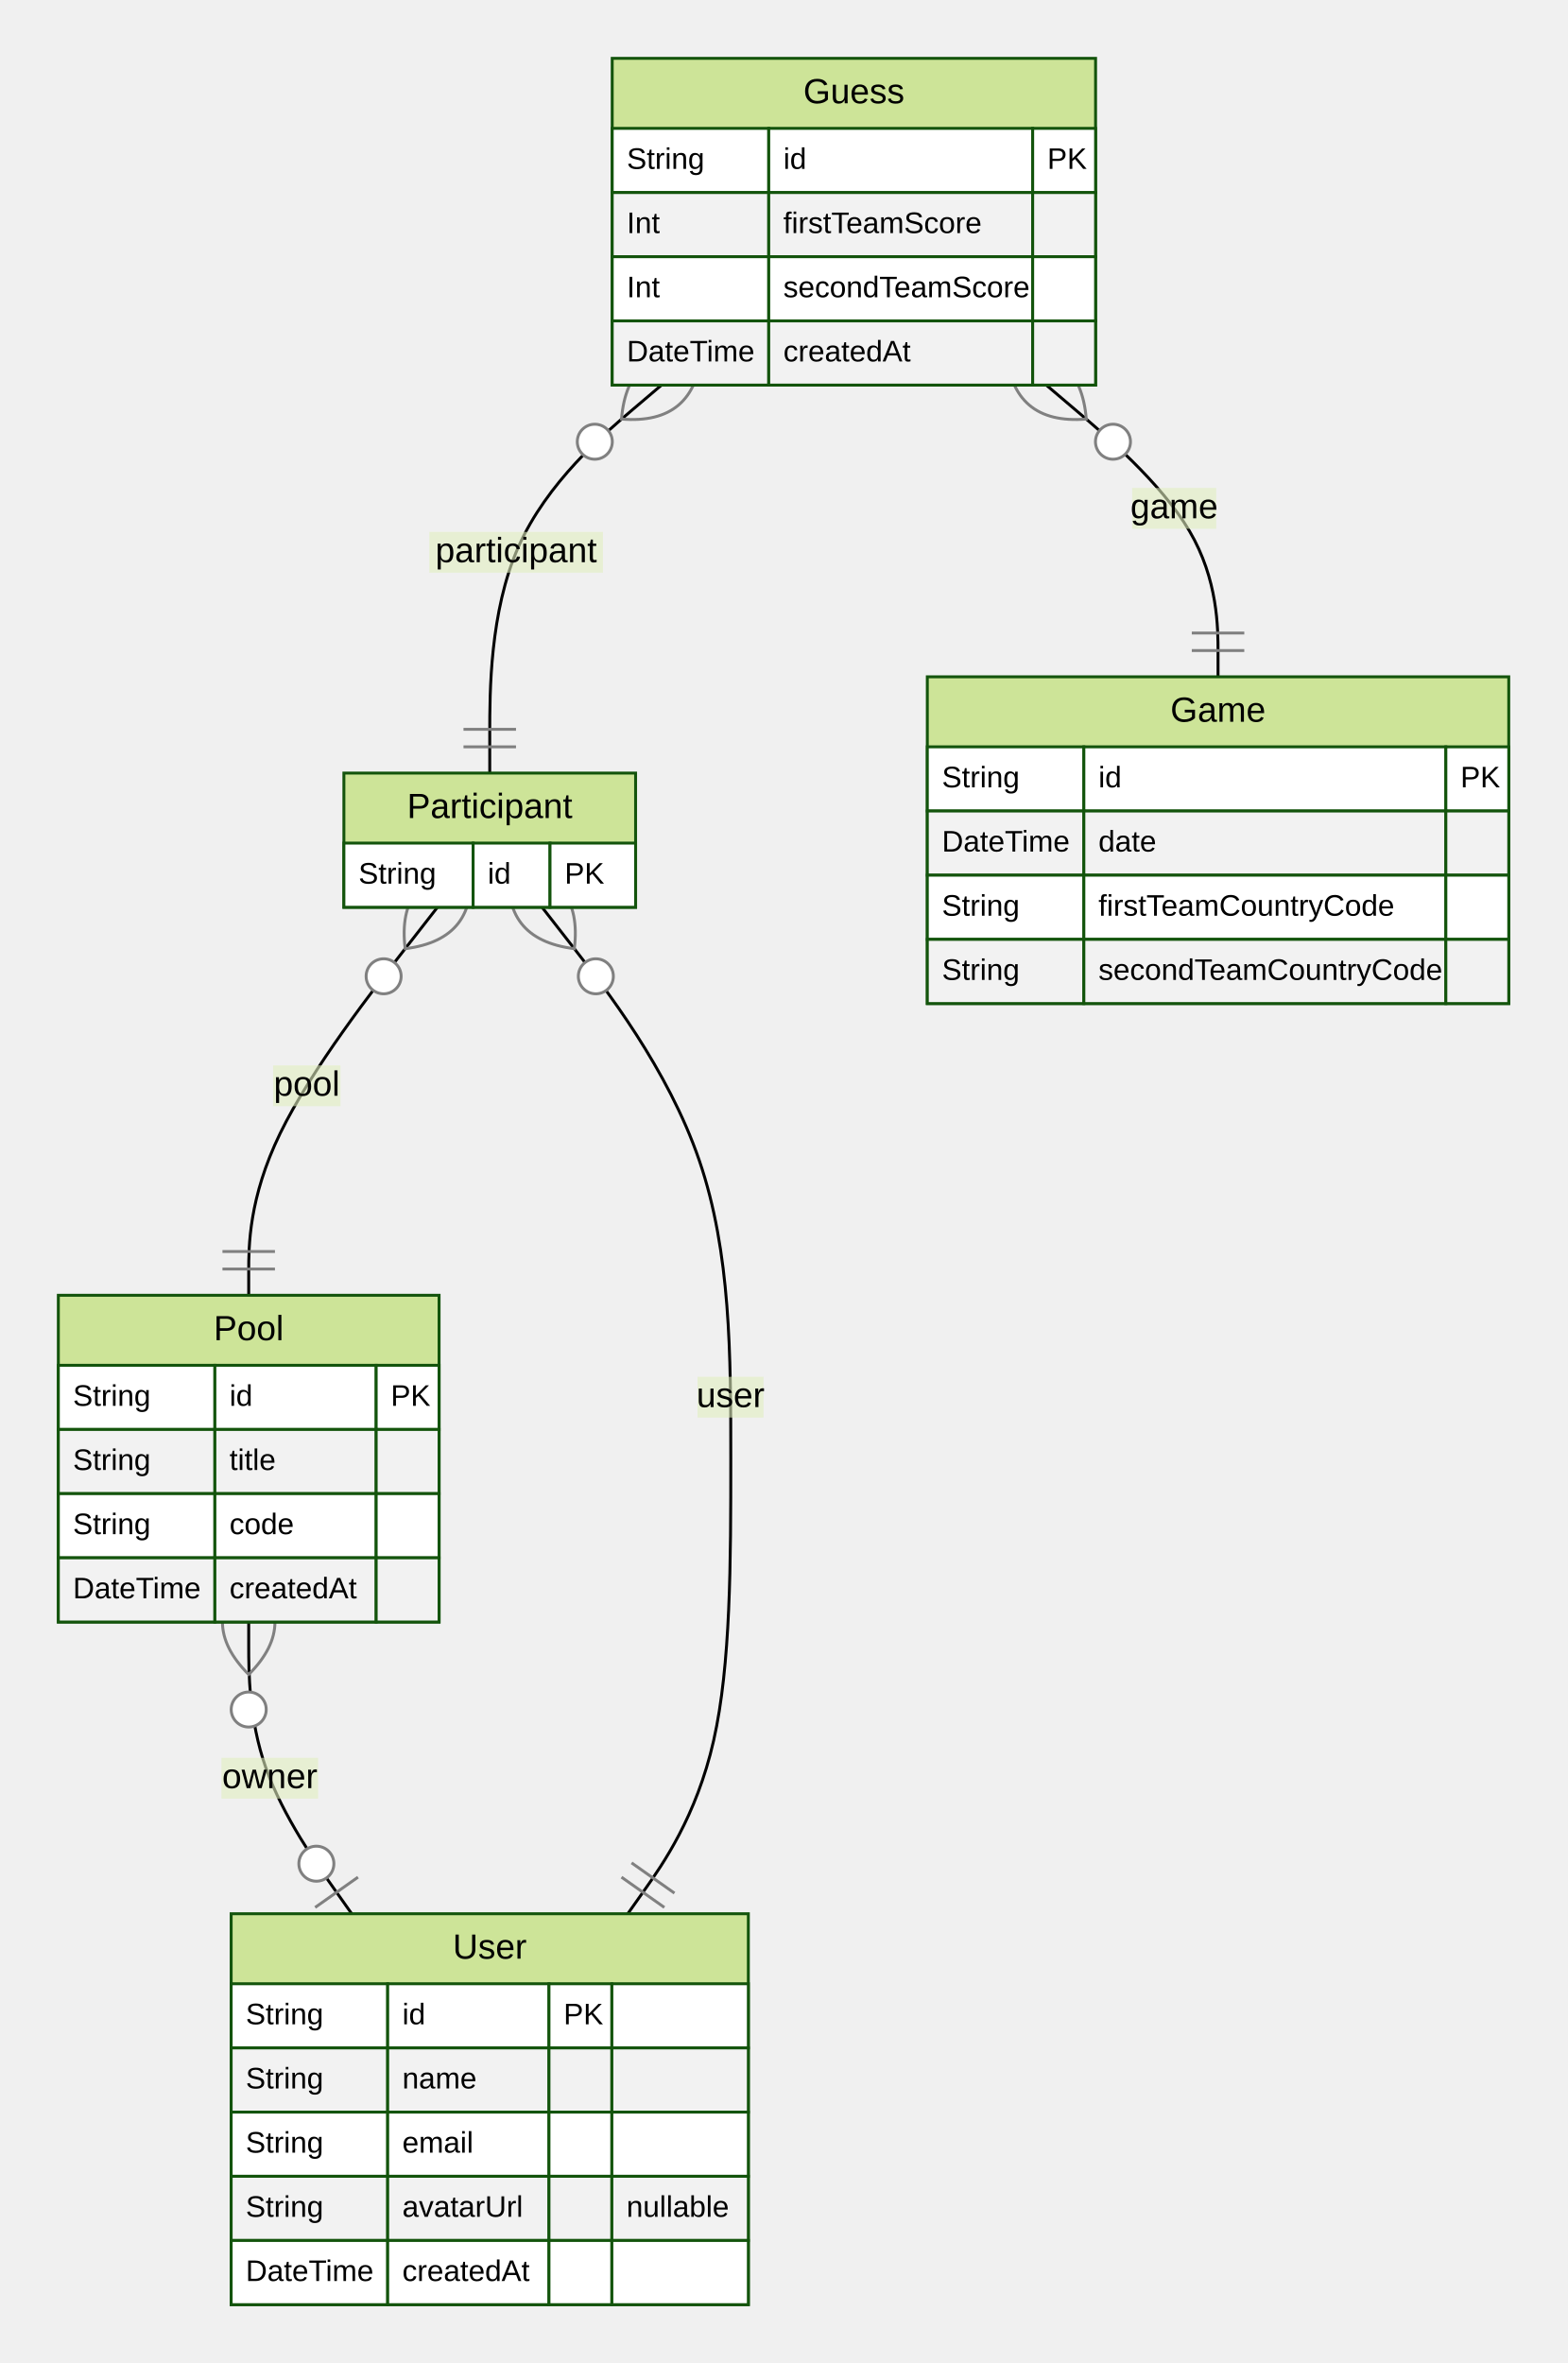
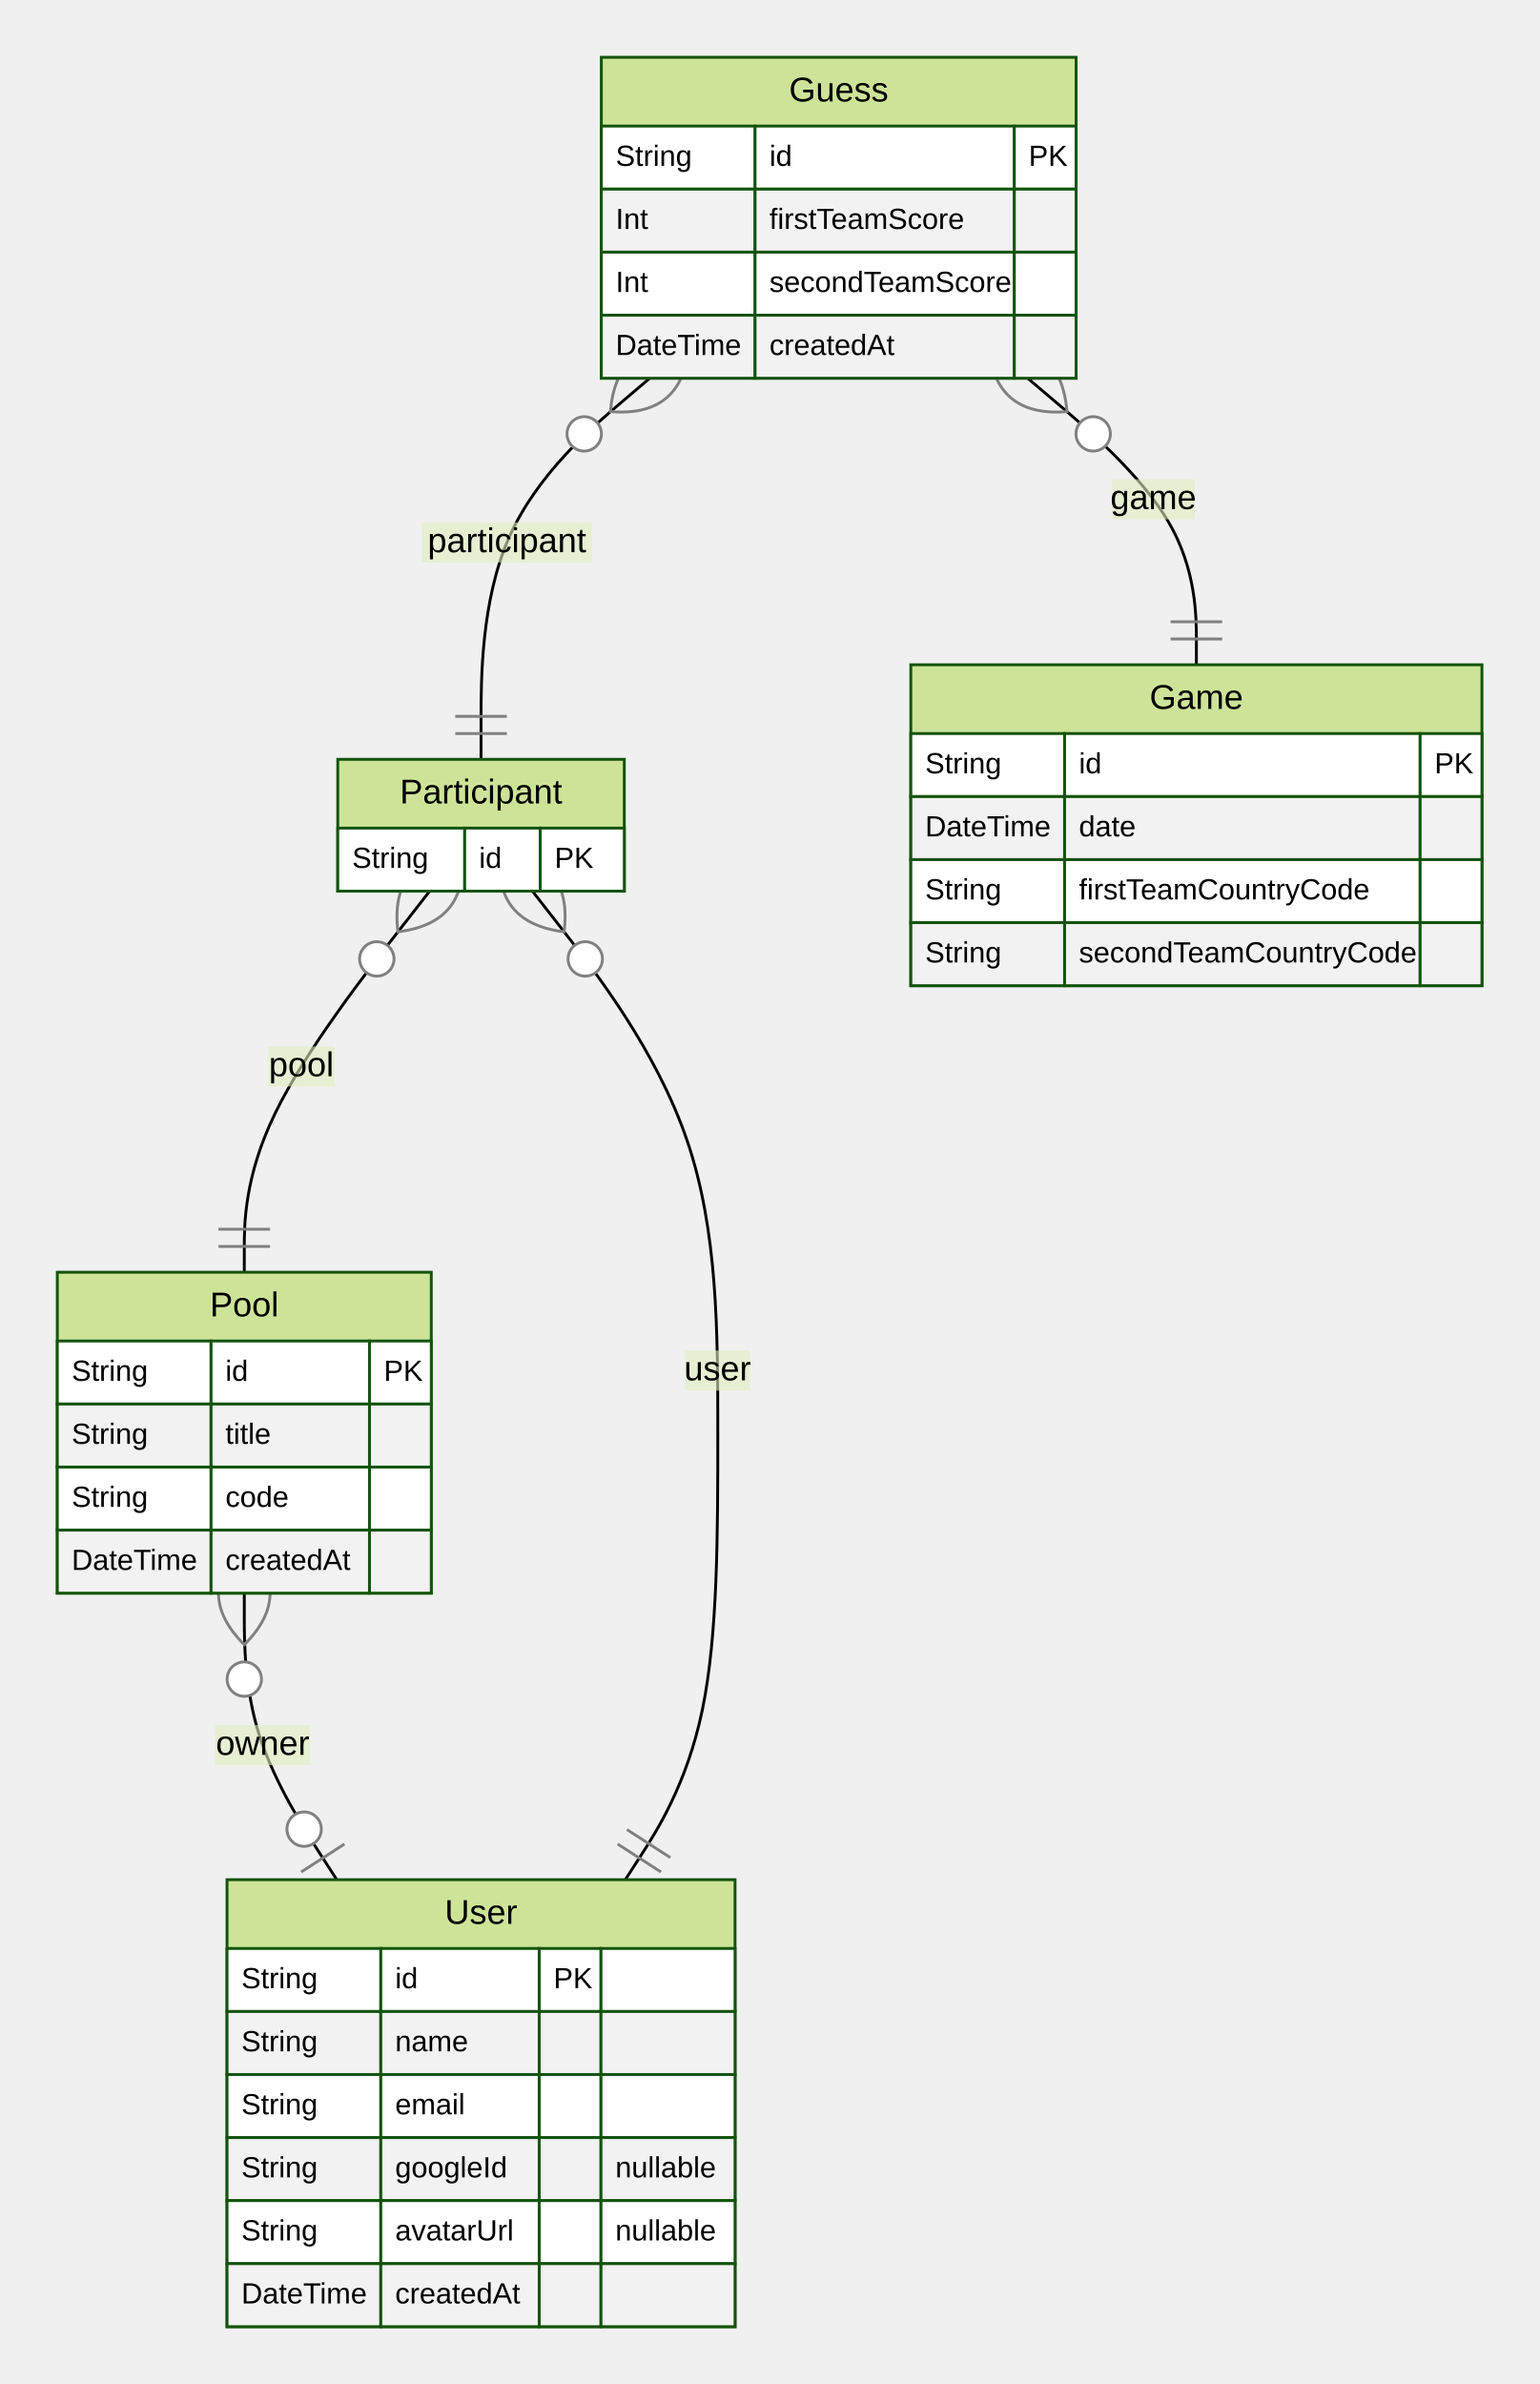
- <svg xmlns="http://www.w3.org/2000/svg" aria-labelledby="chart-title-mermaid-0 chart-desc-mermaid-0" role="img" viewBox="0 0 537.207 810" style="max-width: 537.207px; background-color: white;" width="100%" id="mermaid-0">
+ <svg xmlns="http://www.w3.org/2000/svg" aria-labelledby="chart-title-mermaid-0 chart-desc-mermaid-0" role="img" viewBox="0 0 537.207 832" style="max-width: 537.207px; background-color: white;" width="100%" id="mermaid-0">
  <style>#mermaid-0 {font-family:"trebuchet ms",verdana,arial,sans-serif;font-size:16px;fill:#000000;}#mermaid-0 .error-icon{fill:#552222;}#mermaid-0 .error-text{fill:#552222;stroke:#552222;}#mermaid-0 .edge-thickness-normal{stroke-width:2px;}#mermaid-0 .edge-thickness-thick{stroke-width:3.5px;}#mermaid-0 .edge-pattern-solid{stroke-dasharray:0;}#mermaid-0 .edge-pattern-dashed{stroke-dasharray:3;}#mermaid-0 .edge-pattern-dotted{stroke-dasharray:2;}#mermaid-0 .marker{fill:#000000;stroke:#000000;}#mermaid-0 .marker.cross{stroke:#000000;}#mermaid-0 svg{font-family:"trebuchet ms",verdana,arial,sans-serif;font-size:16px;}#mermaid-0 .entityBox{fill:#cde498;stroke:#13540c;}#mermaid-0 .attributeBoxOdd{fill:#ffffff;stroke:#13540c;}#mermaid-0 .attributeBoxEven{fill:#f2f2f2;stroke:#13540c;}#mermaid-0 .relationshipLabelBox{fill:hsl(78.158, 58.462%, 84.51%);opacity:0.7;background-color:hsl(78.158, 58.462%, 84.51%);}#mermaid-0 .relationshipLabelBox rect{opacity:0.5;}#mermaid-0 .relationshipLine{stroke:#000000;}#mermaid-0 :root{--mermaid-font-family:"trebuchet ms",verdana,arial,sans-serif;}</style>
  <g />
  <defs>
    <marker orient="auto" markerHeight="18" markerWidth="18" refY="9" refX="0" id="ONLY_ONE_START">
      <path d="M9,0 L9,18 M15,0 L15,18" fill="none" stroke="gray" />
    </marker>
  </defs>
  <defs>
    <marker orient="auto" markerHeight="18" markerWidth="18" refY="9" refX="18" id="ONLY_ONE_END">
      <path d="M3,0 L3,18 M9,0 L9,18" fill="none" stroke="gray" />
    </marker>
  </defs>
  <defs>
    <marker orient="auto" markerHeight="18" markerWidth="30" refY="9" refX="0" id="ZERO_OR_ONE_START">
      <circle r="6" cy="9" cx="21" fill="white" stroke="gray" />
      <path d="M9,0 L9,18" fill="none" stroke="gray" />
    </marker>
  </defs>
  <defs>
    <marker orient="auto" markerHeight="18" markerWidth="30" refY="9" refX="30" id="ZERO_OR_ONE_END">
      <circle r="6" cy="9" cx="9" fill="white" stroke="gray" />
      <path d="M21,0 L21,18" fill="none" stroke="gray" />
    </marker>
  </defs>
  <defs>
    <marker orient="auto" markerHeight="36" markerWidth="45" refY="18" refX="18" id="ONE_OR_MORE_START">
      <path d="M0,18 Q 18,0 36,18 Q 18,36 0,18 M42,9 L42,27" fill="none" stroke="gray" />
    </marker>
  </defs>
  <defs>
    <marker orient="auto" markerHeight="36" markerWidth="45" refY="18" refX="27" id="ONE_OR_MORE_END">
      <path d="M3,9 L3,27 M9,18 Q27,0 45,18 Q27,36 9,18" fill="none" stroke="gray" />
    </marker>
  </defs>
  <defs>
    <marker orient="auto" markerHeight="36" markerWidth="57" refY="18" refX="18" id="ZERO_OR_MORE_START">
      <circle r="6" cy="18" cx="48" fill="white" stroke="gray" />
      <path d="M0,18 Q18,0 36,18 Q18,36 0,18" fill="none" stroke="gray" />
    </marker>
  </defs>
  <defs>
    <marker orient="auto" markerHeight="36" markerWidth="57" refY="18" refX="39" id="ZERO_OR_MORE_END">
      <circle r="6" cy="18" cx="9" fill="white" stroke="gray" />
      <path d="M21,18 Q39,0 57,18 Q39,36 21,18" fill="none" stroke="gray" />
    </marker>
  </defs>
-   <path marker-start="url(#ZERO_OR_MORE_START)" marker-end="url(#ZERO_OR_ONE_END)" fill="none" stroke="gray" d="M85.258,556L85.258,564.333C85.258,572.667,85.258,589.333,91.143,606C97.028,622.667,108.799,639.333,114.684,647.667L120.569,656" class="er relationshipLine" />
-   <path marker-start="url(#ZERO_OR_MORE_START)" marker-end="url(#ONLY_ONE_END)" fill="none" stroke="gray" d="M185.816,311L196.599,324.833C207.382,338.667,228.949,366.333,239.732,397.833C250.516,429.333,250.516,464.667,250.516,500C250.516,535.333,250.516,570.667,244.63,596.667C238.745,622.667,226.975,639.333,221.089,647.667L215.204,656" class="er relationshipLine" />
+   <path marker-start="url(#ZERO_OR_MORE_START)" marker-end="url(#ZERO_OR_ONE_END)" fill="none" stroke="gray" d="M85.258,556L85.258,564.333C85.258,572.667,85.258,589.333,90.637,606C96.017,622.667,106.776,639.333,112.155,647.667L117.535,656" class="er relationshipLine" />
+   <path marker-start="url(#ZERO_OR_MORE_START)" marker-end="url(#ONLY_ONE_END)" fill="none" stroke="gray" d="M185.816,311L196.599,324.833C207.382,338.667,228.949,366.333,239.732,397.833C250.516,429.333,250.516,464.667,250.516,500C250.516,535.333,250.516,570.667,245.136,596.667C239.757,622.667,228.998,639.333,223.618,647.667L218.239,656" class="er relationshipLine" />
  <path marker-start="url(#ZERO_OR_MORE_START)" marker-end="url(#ONLY_ONE_END)" fill="none" stroke="gray" d="M149.958,311L139.174,324.833C128.391,338.667,106.824,366.333,96.041,388.5C85.258,410.667,85.258,427.333,85.258,435.667L85.258,444" class="er relationshipLine" />
  <path marker-start="url(#ZERO_OR_MORE_START)" marker-end="url(#ONLY_ONE_END)" fill="none" stroke="gray" d="M226.769,132L216.955,140.333C207.141,148.667,187.514,165.333,177.7,187.5C167.887,209.667,167.887,237.333,167.887,251.167L167.887,265" class="er relationshipLine" />
  <path marker-start="url(#ZERO_OR_MORE_START)" marker-end="url(#ONLY_ONE_END)" fill="none" stroke="gray" d="M358.665,132L368.478,140.333C378.292,148.667,397.92,165.333,407.733,182C417.547,198.667,417.547,215.333,417.547,223.667L417.547,232" class="er relationshipLine" />
  <g transform="translate(20,444 )" id="Pool">
    <rect height="112" width="130.516" y="0" x="0" stroke="gray" fill-opacity="100%" fill="honeydew" class="er entityBox" />
    <text transform="translate(65.25781,12)" style="font-family: &quot;trebuchet ms&quot;, verdana, arial, sans-serif;; font-size: 12px" text-anchor="middle" dominant-baseline="middle" y="0" x="0" id="entity-Pool" class="er entityLabel">Pool</text>
    <rect height="22" width="53.664" y="24" x="0" stroke="gray" fill-opacity="100%" fill="honeydew" class="er attributeBoxOdd" />
    <text transform="translate(5,35)" style="font-family: &quot;trebuchet ms&quot;, verdana, arial, sans-serif;; font-size: 10.2px" text-anchor="left" dominant-baseline="middle" y="0" x="0" id="entity-Pool-attr-1-type" class="er entityLabel">String</text>
    <rect height="22" width="55.289" y="24" x="53.664" stroke="gray" fill-opacity="100%" fill="honeydew" class="er attributeBoxOdd" />
    <text transform="translate(58.66406,35)" style="font-family: &quot;trebuchet ms&quot;, verdana, arial, sans-serif;; font-size: 10.2px" text-anchor="left" dominant-baseline="middle" y="0" x="0" id="entity-Pool-attr-1-name" class="er entityLabel">id</text>
    <rect height="22" width="21.562" y="24" x="108.953" stroke="gray" fill-opacity="100%" fill="honeydew" class="er attributeBoxOdd" />
    <text transform="translate(113.9531,35)" style="font-family: &quot;trebuchet ms&quot;, verdana, arial, sans-serif;; font-size: 10.2px" text-anchor="left" dominant-baseline="middle" y="0" x="0" id="entity-Pool-attr-1-key" class="er entityLabel">PK</text>
    <rect height="22" width="53.664" y="46" x="0" stroke="gray" fill-opacity="100%" fill="honeydew" class="er attributeBoxEven" />
    <text transform="translate(5,57)" style="font-family: &quot;trebuchet ms&quot;, verdana, arial, sans-serif;; font-size: 10.2px" text-anchor="left" dominant-baseline="middle" y="0" x="0" id="entity-Pool-attr-2-type" class="er entityLabel">String</text>
    <rect height="22" width="55.289" y="46" x="53.664" stroke="gray" fill-opacity="100%" fill="honeydew" class="er attributeBoxEven" />
    <text transform="translate(58.66406,57)" style="font-family: &quot;trebuchet ms&quot;, verdana, arial, sans-serif;; font-size: 10.2px" text-anchor="left" dominant-baseline="middle" y="0" x="0" id="entity-Pool-attr-2-name" class="er entityLabel">title</text>
    <rect height="22" width="21.562" y="46" x="108.953" stroke="gray" fill-opacity="100%" fill="honeydew" class="er attributeBoxEven" />
    <text transform="translate(113.9531,57)" style="font-family: &quot;trebuchet ms&quot;, verdana, arial, sans-serif;; font-size: 10.2px" text-anchor="left" dominant-baseline="middle" y="0" x="0" id="entity-Pool-attr-2-key" class="er entityLabel" />
    <rect height="22" width="53.664" y="68" x="0" stroke="gray" fill-opacity="100%" fill="honeydew" class="er attributeBoxOdd" />
    <text transform="translate(5,79)" style="font-family: &quot;trebuchet ms&quot;, verdana, arial, sans-serif;; font-size: 10.2px" text-anchor="left" dominant-baseline="middle" y="0" x="0" id="entity-Pool-attr-3-type" class="er entityLabel">String</text>
    <rect height="22" width="55.289" y="68" x="53.664" stroke="gray" fill-opacity="100%" fill="honeydew" class="er attributeBoxOdd" />
    <text transform="translate(58.66406,79)" style="font-family: &quot;trebuchet ms&quot;, verdana, arial, sans-serif;; font-size: 10.2px" text-anchor="left" dominant-baseline="middle" y="0" x="0" id="entity-Pool-attr-3-name" class="er entityLabel">code</text>
    <rect height="22" width="21.562" y="68" x="108.953" stroke="gray" fill-opacity="100%" fill="honeydew" class="er attributeBoxOdd" />
    <text transform="translate(113.9531,79)" style="font-family: &quot;trebuchet ms&quot;, verdana, arial, sans-serif;; font-size: 10.2px" text-anchor="left" dominant-baseline="middle" y="0" x="0" id="entity-Pool-attr-3-key" class="er entityLabel" />
    <rect height="22" width="53.664" y="90" x="0" stroke="gray" fill-opacity="100%" fill="honeydew" class="er attributeBoxEven" />
    <text transform="translate(5,101)" style="font-family: &quot;trebuchet ms&quot;, verdana, arial, sans-serif;; font-size: 10.2px" text-anchor="left" dominant-baseline="middle" y="0" x="0" id="entity-Pool-attr-4-type" class="er entityLabel">DateTime</text>
    <rect height="22" width="55.289" y="90" x="53.664" stroke="gray" fill-opacity="100%" fill="honeydew" class="er attributeBoxEven" />
    <text transform="translate(58.66406,101)" style="font-family: &quot;trebuchet ms&quot;, verdana, arial, sans-serif;; font-size: 10.2px" text-anchor="left" dominant-baseline="middle" y="0" x="0" id="entity-Pool-attr-4-name" class="er entityLabel">createdAt</text>
    <rect height="22" width="21.562" y="90" x="108.953" stroke="gray" fill-opacity="100%" fill="honeydew" class="er attributeBoxEven" />
    <text transform="translate(113.9531,101)" style="font-family: &quot;trebuchet ms&quot;, verdana, arial, sans-serif;; font-size: 10.2px" text-anchor="left" dominant-baseline="middle" y="0" x="0" id="entity-Pool-attr-4-key" class="er entityLabel" />
  </g>
  <g transform="translate(117.8867,265 )" id="Participant">
    <rect height="46" width="100" y="0" x="0" stroke="gray" fill-opacity="100%" fill="honeydew" class="er entityBox" />
    <text transform="translate(50,12)" style="font-family: &quot;trebuchet ms&quot;, verdana, arial, sans-serif;; font-size: 12px" text-anchor="middle" dominant-baseline="middle" y="0" x="0" id="entity-Participant" class="er entityLabel">Participant</text>
    <rect height="22" width="44.297" y="24" x="0" stroke="gray" fill-opacity="100%" fill="honeydew" class="er attributeBoxOdd" />
    <text transform="translate(5,35)" style="font-family: &quot;trebuchet ms&quot;, verdana, arial, sans-serif;; font-size: 10.2px" text-anchor="left" dominant-baseline="middle" y="0" x="0" id="entity-Participant-attr-1-type" class="er entityLabel">String</text>
    <rect height="22" width="26.367" y="24" x="44.297" stroke="gray" fill-opacity="100%" fill="honeydew" class="er attributeBoxOdd" />
    <text transform="translate(49.29688,35)" style="font-family: &quot;trebuchet ms&quot;, verdana, arial, sans-serif;; font-size: 10.2px" text-anchor="left" dominant-baseline="middle" y="0" x="0" id="entity-Participant-attr-1-name" class="er entityLabel">id</text>
    <rect height="22" width="29.336" y="24" x="70.664" stroke="gray" fill-opacity="100%" fill="honeydew" class="er attributeBoxOdd" />
    <text transform="translate(75.66406,35)" style="font-family: &quot;trebuchet ms&quot;, verdana, arial, sans-serif;; font-size: 10.2px" text-anchor="left" dominant-baseline="middle" y="0" x="0" id="entity-Participant-attr-1-key" class="er entityLabel">PK</text>
  </g>
  <g transform="translate(79.23828,656 )" id="User">
-     <rect height="134" width="177.297" y="0" x="0" stroke="gray" fill-opacity="100%" fill="honeydew" class="er entityBox" />
+     <rect height="156" width="177.297" y="0" x="0" stroke="gray" fill-opacity="100%" fill="honeydew" class="er entityBox" />
    <text transform="translate(88.64844,12)" style="font-family: &quot;trebuchet ms&quot;, verdana, arial, sans-serif;; font-size: 12px" text-anchor="middle" dominant-baseline="middle" y="0" x="0" id="entity-User" class="er entityLabel">User</text>
    <rect height="22" width="53.664" y="24" x="0" stroke="gray" fill-opacity="100%" fill="honeydew" class="er attributeBoxOdd" />
    <text transform="translate(5,35)" style="font-family: &quot;trebuchet ms&quot;, verdana, arial, sans-serif;; font-size: 10.2px" text-anchor="left" dominant-baseline="middle" y="0" x="0" id="entity-User-attr-1-type" class="er entityLabel">String</text>
    <rect height="22" width="55.289" y="24" x="53.664" stroke="gray" fill-opacity="100%" fill="honeydew" class="er attributeBoxOdd" />
    <text transform="translate(58.66406,35)" style="font-family: &quot;trebuchet ms&quot;, verdana, arial, sans-serif;; font-size: 10.2px" text-anchor="left" dominant-baseline="middle" y="0" x="0" id="entity-User-attr-1-name" class="er entityLabel">id</text>
    <rect height="22" width="21.562" y="24" x="108.953" stroke="gray" fill-opacity="100%" fill="honeydew" class="er attributeBoxOdd" />
    <text transform="translate(113.9531,35)" style="font-family: &quot;trebuchet ms&quot;, verdana, arial, sans-serif;; font-size: 10.2px" text-anchor="left" dominant-baseline="middle" y="0" x="0" id="entity-User-attr-1-key" class="er entityLabel">PK</text>
    <rect height="22" width="46.781" y="24" x="130.516" stroke="gray" fill-opacity="100%" fill="honeydew" class="er attributeBoxOdd" />
    <text transform="translate(135.5156,35)" style="font-family: &quot;trebuchet ms&quot;, verdana, arial, sans-serif;; font-size: 10.2px" text-anchor="left" dominant-baseline="middle" y="0" x="0" id="entity-User-attr-1-comment" class="er entityLabel" />
    <rect height="22" width="53.664" y="46" x="0" stroke="gray" fill-opacity="100%" fill="honeydew" class="er attributeBoxEven" />
    <text transform="translate(5,57)" style="font-family: &quot;trebuchet ms&quot;, verdana, arial, sans-serif;; font-size: 10.2px" text-anchor="left" dominant-baseline="middle" y="0" x="0" id="entity-User-attr-2-type" class="er entityLabel">String</text>
    <rect height="22" width="55.289" y="46" x="53.664" stroke="gray" fill-opacity="100%" fill="honeydew" class="er attributeBoxEven" />
    <text transform="translate(58.66406,57)" style="font-family: &quot;trebuchet ms&quot;, verdana, arial, sans-serif;; font-size: 10.2px" text-anchor="left" dominant-baseline="middle" y="0" x="0" id="entity-User-attr-2-name" class="er entityLabel">name</text>
    <rect height="22" width="21.562" y="46" x="108.953" stroke="gray" fill-opacity="100%" fill="honeydew" class="er attributeBoxEven" />
    <text transform="translate(113.9531,57)" style="font-family: &quot;trebuchet ms&quot;, verdana, arial, sans-serif;; font-size: 10.2px" text-anchor="left" dominant-baseline="middle" y="0" x="0" id="entity-User-attr-2-key" class="er entityLabel" />
    <rect height="22" width="46.781" y="46" x="130.516" stroke="gray" fill-opacity="100%" fill="honeydew" class="er attributeBoxEven" />
    <text transform="translate(135.5156,57)" style="font-family: &quot;trebuchet ms&quot;, verdana, arial, sans-serif;; font-size: 10.2px" text-anchor="left" dominant-baseline="middle" y="0" x="0" id="entity-User-attr-2-comment" class="er entityLabel" />
    <rect height="22" width="53.664" y="68" x="0" stroke="gray" fill-opacity="100%" fill="honeydew" class="er attributeBoxOdd" />
    <text transform="translate(5,79)" style="font-family: &quot;trebuchet ms&quot;, verdana, arial, sans-serif;; font-size: 10.2px" text-anchor="left" dominant-baseline="middle" y="0" x="0" id="entity-User-attr-3-type" class="er entityLabel">String</text>
    <rect height="22" width="55.289" y="68" x="53.664" stroke="gray" fill-opacity="100%" fill="honeydew" class="er attributeBoxOdd" />
    <text transform="translate(58.66406,79)" style="font-family: &quot;trebuchet ms&quot;, verdana, arial, sans-serif;; font-size: 10.2px" text-anchor="left" dominant-baseline="middle" y="0" x="0" id="entity-User-attr-3-name" class="er entityLabel">email</text>
    <rect height="22" width="21.562" y="68" x="108.953" stroke="gray" fill-opacity="100%" fill="honeydew" class="er attributeBoxOdd" />
    <text transform="translate(113.9531,79)" style="font-family: &quot;trebuchet ms&quot;, verdana, arial, sans-serif;; font-size: 10.2px" text-anchor="left" dominant-baseline="middle" y="0" x="0" id="entity-User-attr-3-key" class="er entityLabel" />
    <rect height="22" width="46.781" y="68" x="130.516" stroke="gray" fill-opacity="100%" fill="honeydew" class="er attributeBoxOdd" />
    <text transform="translate(135.5156,79)" style="font-family: &quot;trebuchet ms&quot;, verdana, arial, sans-serif;; font-size: 10.2px" text-anchor="left" dominant-baseline="middle" y="0" x="0" id="entity-User-attr-3-comment" class="er entityLabel" />
    <rect height="22" width="53.664" y="90" x="0" stroke="gray" fill-opacity="100%" fill="honeydew" class="er attributeBoxEven" />
    <text transform="translate(5,101)" style="font-family: &quot;trebuchet ms&quot;, verdana, arial, sans-serif;; font-size: 10.2px" text-anchor="left" dominant-baseline="middle" y="0" x="0" id="entity-User-attr-4-type" class="er entityLabel">String</text>
    <rect height="22" width="55.289" y="90" x="53.664" stroke="gray" fill-opacity="100%" fill="honeydew" class="er attributeBoxEven" />
-     <text transform="translate(58.66406,101)" style="font-family: &quot;trebuchet ms&quot;, verdana, arial, sans-serif;; font-size: 10.2px" text-anchor="left" dominant-baseline="middle" y="0" x="0" id="entity-User-attr-4-name" class="er entityLabel">avatarUrl</text>
+     <text transform="translate(58.66406,101)" style="font-family: &quot;trebuchet ms&quot;, verdana, arial, sans-serif;; font-size: 10.2px" text-anchor="left" dominant-baseline="middle" y="0" x="0" id="entity-User-attr-4-name" class="er entityLabel">googleId</text>
    <rect height="22" width="21.562" y="90" x="108.953" stroke="gray" fill-opacity="100%" fill="honeydew" class="er attributeBoxEven" />
    <text transform="translate(113.9531,101)" style="font-family: &quot;trebuchet ms&quot;, verdana, arial, sans-serif;; font-size: 10.2px" text-anchor="left" dominant-baseline="middle" y="0" x="0" id="entity-User-attr-4-key" class="er entityLabel" />
    <rect height="22" width="46.781" y="90" x="130.516" stroke="gray" fill-opacity="100%" fill="honeydew" class="er attributeBoxEven" />
    <text transform="translate(135.5156,101)" style="font-family: &quot;trebuchet ms&quot;, verdana, arial, sans-serif;; font-size: 10.2px" text-anchor="left" dominant-baseline="middle" y="0" x="0" id="entity-User-attr-4-comment" class="er entityLabel">nullable</text>
    <rect height="22" width="53.664" y="112" x="0" stroke="gray" fill-opacity="100%" fill="honeydew" class="er attributeBoxOdd" />
-     <text transform="translate(5,123)" style="font-family: &quot;trebuchet ms&quot;, verdana, arial, sans-serif;; font-size: 10.2px" text-anchor="left" dominant-baseline="middle" y="0" x="0" id="entity-User-attr-5-type" class="er entityLabel">DateTime</text>
+     <text transform="translate(5,123)" style="font-family: &quot;trebuchet ms&quot;, verdana, arial, sans-serif;; font-size: 10.2px" text-anchor="left" dominant-baseline="middle" y="0" x="0" id="entity-User-attr-5-type" class="er entityLabel">String</text>
    <rect height="22" width="55.289" y="112" x="53.664" stroke="gray" fill-opacity="100%" fill="honeydew" class="er attributeBoxOdd" />
-     <text transform="translate(58.66406,123)" style="font-family: &quot;trebuchet ms&quot;, verdana, arial, sans-serif;; font-size: 10.2px" text-anchor="left" dominant-baseline="middle" y="0" x="0" id="entity-User-attr-5-name" class="er entityLabel">createdAt</text>
+     <text transform="translate(58.66406,123)" style="font-family: &quot;trebuchet ms&quot;, verdana, arial, sans-serif;; font-size: 10.2px" text-anchor="left" dominant-baseline="middle" y="0" x="0" id="entity-User-attr-5-name" class="er entityLabel">avatarUrl</text>
    <rect height="22" width="21.562" y="112" x="108.953" stroke="gray" fill-opacity="100%" fill="honeydew" class="er attributeBoxOdd" />
    <text transform="translate(113.9531,123)" style="font-family: &quot;trebuchet ms&quot;, verdana, arial, sans-serif;; font-size: 10.2px" text-anchor="left" dominant-baseline="middle" y="0" x="0" id="entity-User-attr-5-key" class="er entityLabel" />
    <rect height="22" width="46.781" y="112" x="130.516" stroke="gray" fill-opacity="100%" fill="honeydew" class="er attributeBoxOdd" />
-     <text transform="translate(135.5156,123)" style="font-family: &quot;trebuchet ms&quot;, verdana, arial, sans-serif;; font-size: 10.2px" text-anchor="left" dominant-baseline="middle" y="0" x="0" id="entity-User-attr-5-comment" class="er entityLabel" />
+     <text transform="translate(135.5156,123)" style="font-family: &quot;trebuchet ms&quot;, verdana, arial, sans-serif;; font-size: 10.2px" text-anchor="left" dominant-baseline="middle" y="0" x="0" id="entity-User-attr-5-comment" class="er entityLabel">nullable</text>
+     <rect height="22" width="53.664" y="134" x="0" stroke="gray" fill-opacity="100%" fill="honeydew" class="er attributeBoxEven" />
+     <text transform="translate(5,145)" style="font-family: &quot;trebuchet ms&quot;, verdana, arial, sans-serif;; font-size: 10.2px" text-anchor="left" dominant-baseline="middle" y="0" x="0" id="entity-User-attr-6-type" class="er entityLabel">DateTime</text>
+     <rect height="22" width="55.289" y="134" x="53.664" stroke="gray" fill-opacity="100%" fill="honeydew" class="er attributeBoxEven" />
+     <text transform="translate(58.66406,145)" style="font-family: &quot;trebuchet ms&quot;, verdana, arial, sans-serif;; font-size: 10.2px" text-anchor="left" dominant-baseline="middle" y="0" x="0" id="entity-User-attr-6-name" class="er entityLabel">createdAt</text>
+     <rect height="22" width="21.562" y="134" x="108.953" stroke="gray" fill-opacity="100%" fill="honeydew" class="er attributeBoxEven" />
+     <text transform="translate(113.9531,145)" style="font-family: &quot;trebuchet ms&quot;, verdana, arial, sans-serif;; font-size: 10.2px" text-anchor="left" dominant-baseline="middle" y="0" x="0" id="entity-User-attr-6-key" class="er entityLabel" />
+     <rect height="22" width="46.781" y="134" x="130.516" stroke="gray" fill-opacity="100%" fill="honeydew" class="er attributeBoxEven" />
+     <text transform="translate(135.5156,145)" style="font-family: &quot;trebuchet ms&quot;, verdana, arial, sans-serif;; font-size: 10.2px" text-anchor="left" dominant-baseline="middle" y="0" x="0" id="entity-User-attr-6-comment" class="er entityLabel" />
  </g>
  <g transform="translate(317.8867,232 )" id="Game">
    <rect height="112" width="199.32" y="0" x="0" stroke="gray" fill-opacity="100%" fill="honeydew" class="er entityBox" />
    <text transform="translate(99.66016,12)" style="font-family: &quot;trebuchet ms&quot;, verdana, arial, sans-serif;; font-size: 12px" text-anchor="middle" dominant-baseline="middle" y="0" x="0" id="entity-Game" class="er entityLabel">Game</text>
    <rect height="22" width="53.664" y="24" x="0" stroke="gray" fill-opacity="100%" fill="honeydew" class="er attributeBoxOdd" />
    <text transform="translate(5,35)" style="font-family: &quot;trebuchet ms&quot;, verdana, arial, sans-serif;; font-size: 10.2px" text-anchor="left" dominant-baseline="middle" y="0" x="0" id="entity-Game-attr-1-type" class="er entityLabel">String</text>
    <rect height="22" width="124.094" y="24" x="53.664" stroke="gray" fill-opacity="100%" fill="honeydew" class="er attributeBoxOdd" />
    <text transform="translate(58.66406,35)" style="font-family: &quot;trebuchet ms&quot;, verdana, arial, sans-serif;; font-size: 10.2px" text-anchor="left" dominant-baseline="middle" y="0" x="0" id="entity-Game-attr-1-name" class="er entityLabel">id</text>
    <rect height="22" width="21.562" y="24" x="177.758" stroke="gray" fill-opacity="100%" fill="honeydew" class="er attributeBoxOdd" />
    <text transform="translate(182.7578,35)" style="font-family: &quot;trebuchet ms&quot;, verdana, arial, sans-serif;; font-size: 10.2px" text-anchor="left" dominant-baseline="middle" y="0" x="0" id="entity-Game-attr-1-key" class="er entityLabel">PK</text>
    <rect height="22" width="53.664" y="46" x="0" stroke="gray" fill-opacity="100%" fill="honeydew" class="er attributeBoxEven" />
    <text transform="translate(5,57)" style="font-family: &quot;trebuchet ms&quot;, verdana, arial, sans-serif;; font-size: 10.2px" text-anchor="left" dominant-baseline="middle" y="0" x="0" id="entity-Game-attr-2-type" class="er entityLabel">DateTime</text>
    <rect height="22" width="124.094" y="46" x="53.664" stroke="gray" fill-opacity="100%" fill="honeydew" class="er attributeBoxEven" />
    <text transform="translate(58.66406,57)" style="font-family: &quot;trebuchet ms&quot;, verdana, arial, sans-serif;; font-size: 10.2px" text-anchor="left" dominant-baseline="middle" y="0" x="0" id="entity-Game-attr-2-name" class="er entityLabel">date</text>
    <rect height="22" width="21.562" y="46" x="177.758" stroke="gray" fill-opacity="100%" fill="honeydew" class="er attributeBoxEven" />
    <text transform="translate(182.7578,57)" style="font-family: &quot;trebuchet ms&quot;, verdana, arial, sans-serif;; font-size: 10.2px" text-anchor="left" dominant-baseline="middle" y="0" x="0" id="entity-Game-attr-2-key" class="er entityLabel" />
    <rect height="22" width="53.664" y="68" x="0" stroke="gray" fill-opacity="100%" fill="honeydew" class="er attributeBoxOdd" />
    <text transform="translate(5,79)" style="font-family: &quot;trebuchet ms&quot;, verdana, arial, sans-serif;; font-size: 10.2px" text-anchor="left" dominant-baseline="middle" y="0" x="0" id="entity-Game-attr-3-type" class="er entityLabel">String</text>
    <rect height="22" width="124.094" y="68" x="53.664" stroke="gray" fill-opacity="100%" fill="honeydew" class="er attributeBoxOdd" />
    <text transform="translate(58.66406,79)" style="font-family: &quot;trebuchet ms&quot;, verdana, arial, sans-serif;; font-size: 10.2px" text-anchor="left" dominant-baseline="middle" y="0" x="0" id="entity-Game-attr-3-name" class="er entityLabel">firstTeamCountryCode</text>
    <rect height="22" width="21.562" y="68" x="177.758" stroke="gray" fill-opacity="100%" fill="honeydew" class="er attributeBoxOdd" />
    <text transform="translate(182.7578,79)" style="font-family: &quot;trebuchet ms&quot;, verdana, arial, sans-serif;; font-size: 10.2px" text-anchor="left" dominant-baseline="middle" y="0" x="0" id="entity-Game-attr-3-key" class="er entityLabel" />
    <rect height="22" width="53.664" y="90" x="0" stroke="gray" fill-opacity="100%" fill="honeydew" class="er attributeBoxEven" />
    <text transform="translate(5,101)" style="font-family: &quot;trebuchet ms&quot;, verdana, arial, sans-serif;; font-size: 10.2px" text-anchor="left" dominant-baseline="middle" y="0" x="0" id="entity-Game-attr-4-type" class="er entityLabel">String</text>
    <rect height="22" width="124.094" y="90" x="53.664" stroke="gray" fill-opacity="100%" fill="honeydew" class="er attributeBoxEven" />
    <text transform="translate(58.66406,101)" style="font-family: &quot;trebuchet ms&quot;, verdana, arial, sans-serif;; font-size: 10.2px" text-anchor="left" dominant-baseline="middle" y="0" x="0" id="entity-Game-attr-4-name" class="er entityLabel">secondTeamCountryCode</text>
    <rect height="22" width="21.562" y="90" x="177.758" stroke="gray" fill-opacity="100%" fill="honeydew" class="er attributeBoxEven" />
    <text transform="translate(182.7578,101)" style="font-family: &quot;trebuchet ms&quot;, verdana, arial, sans-serif;; font-size: 10.2px" text-anchor="left" dominant-baseline="middle" y="0" x="0" id="entity-Game-attr-4-key" class="er entityLabel" />
  </g>
  <g transform="translate(209.8652,20 )" id="Guess">
    <rect height="112" width="165.703" y="0" x="0" stroke="gray" fill-opacity="100%" fill="honeydew" class="er entityBox" />
    <text transform="translate(82.85156,12)" style="font-family: &quot;trebuchet ms&quot;, verdana, arial, sans-serif;; font-size: 12px" text-anchor="middle" dominant-baseline="middle" y="0" x="0" id="entity-Guess" class="er entityLabel">Guess</text>
    <rect height="22" width="53.664" y="24" x="0" stroke="gray" fill-opacity="100%" fill="honeydew" class="er attributeBoxOdd" />
    <text transform="translate(5,35)" style="font-family: &quot;trebuchet ms&quot;, verdana, arial, sans-serif;; font-size: 10.2px" text-anchor="left" dominant-baseline="middle" y="0" x="0" id="entity-Guess-attr-1-type" class="er entityLabel">String</text>
    <rect height="22" width="90.477" y="24" x="53.664" stroke="gray" fill-opacity="100%" fill="honeydew" class="er attributeBoxOdd" />
    <text transform="translate(58.66406,35)" style="font-family: &quot;trebuchet ms&quot;, verdana, arial, sans-serif;; font-size: 10.2px" text-anchor="left" dominant-baseline="middle" y="0" x="0" id="entity-Guess-attr-1-name" class="er entityLabel">id</text>
    <rect height="22" width="21.562" y="24" x="144.141" stroke="gray" fill-opacity="100%" fill="honeydew" class="er attributeBoxOdd" />
    <text transform="translate(149.1406,35)" style="font-family: &quot;trebuchet ms&quot;, verdana, arial, sans-serif;; font-size: 10.2px" text-anchor="left" dominant-baseline="middle" y="0" x="0" id="entity-Guess-attr-1-key" class="er entityLabel">PK</text>
    <rect height="22" width="53.664" y="46" x="0" stroke="gray" fill-opacity="100%" fill="honeydew" class="er attributeBoxEven" />
    <text transform="translate(5,57)" style="font-family: &quot;trebuchet ms&quot;, verdana, arial, sans-serif;; font-size: 10.2px" text-anchor="left" dominant-baseline="middle" y="0" x="0" id="entity-Guess-attr-2-type" class="er entityLabel">Int</text>
    <rect height="22" width="90.477" y="46" x="53.664" stroke="gray" fill-opacity="100%" fill="honeydew" class="er attributeBoxEven" />
    <text transform="translate(58.66406,57)" style="font-family: &quot;trebuchet ms&quot;, verdana, arial, sans-serif;; font-size: 10.2px" text-anchor="left" dominant-baseline="middle" y="0" x="0" id="entity-Guess-attr-2-name" class="er entityLabel">firstTeamScore</text>
    <rect height="22" width="21.562" y="46" x="144.141" stroke="gray" fill-opacity="100%" fill="honeydew" class="er attributeBoxEven" />
    <text transform="translate(149.1406,57)" style="font-family: &quot;trebuchet ms&quot;, verdana, arial, sans-serif;; font-size: 10.2px" text-anchor="left" dominant-baseline="middle" y="0" x="0" id="entity-Guess-attr-2-key" class="er entityLabel" />
    <rect height="22" width="53.664" y="68" x="0" stroke="gray" fill-opacity="100%" fill="honeydew" class="er attributeBoxOdd" />
    <text transform="translate(5,79)" style="font-family: &quot;trebuchet ms&quot;, verdana, arial, sans-serif;; font-size: 10.2px" text-anchor="left" dominant-baseline="middle" y="0" x="0" id="entity-Guess-attr-3-type" class="er entityLabel">Int</text>
    <rect height="22" width="90.477" y="68" x="53.664" stroke="gray" fill-opacity="100%" fill="honeydew" class="er attributeBoxOdd" />
    <text transform="translate(58.66406,79)" style="font-family: &quot;trebuchet ms&quot;, verdana, arial, sans-serif;; font-size: 10.2px" text-anchor="left" dominant-baseline="middle" y="0" x="0" id="entity-Guess-attr-3-name" class="er entityLabel">secondTeamScore</text>
    <rect height="22" width="21.562" y="68" x="144.141" stroke="gray" fill-opacity="100%" fill="honeydew" class="er attributeBoxOdd" />
    <text transform="translate(149.1406,79)" style="font-family: &quot;trebuchet ms&quot;, verdana, arial, sans-serif;; font-size: 10.2px" text-anchor="left" dominant-baseline="middle" y="0" x="0" id="entity-Guess-attr-3-key" class="er entityLabel" />
    <rect height="22" width="53.664" y="90" x="0" stroke="gray" fill-opacity="100%" fill="honeydew" class="er attributeBoxEven" />
    <text transform="translate(5,101)" style="font-family: &quot;trebuchet ms&quot;, verdana, arial, sans-serif;; font-size: 10.2px" text-anchor="left" dominant-baseline="middle" y="0" x="0" id="entity-Guess-attr-4-type" class="er entityLabel">DateTime</text>
    <rect height="22" width="90.477" y="90" x="53.664" stroke="gray" fill-opacity="100%" fill="honeydew" class="er attributeBoxEven" />
    <text transform="translate(58.66406,101)" style="font-family: &quot;trebuchet ms&quot;, verdana, arial, sans-serif;; font-size: 10.2px" text-anchor="left" dominant-baseline="middle" y="0" x="0" id="entity-Guess-attr-4-name" class="er entityLabel">createdAt</text>
    <rect height="22" width="21.562" y="90" x="144.141" stroke="gray" fill-opacity="100%" fill="honeydew" class="er attributeBoxEven" />
    <text transform="translate(149.1406,101)" style="font-family: &quot;trebuchet ms&quot;, verdana, arial, sans-serif;; font-size: 10.2px" text-anchor="left" dominant-baseline="middle" y="0" x="0" id="entity-Guess-attr-4-key" class="er entityLabel" />
  </g>
-   <rect fill-opacity="85%" fill="white" height="14" width="33.141" y="602.546" x="75.911" class="er relationshipLabelBox" />
-   <text style="font-family: &quot;trebuchet ms&quot;, verdana, arial, sans-serif;; font-size: 12px" dominant-baseline="middle" text-anchor="middle" y="609.546" x="92.481" id="rel1" class="er relationshipLabel">owner</text>
-   <rect fill-opacity="85%" fill="white" height="14" width="22.625" y="471.925" x="239.118" class="er relationshipLabelBox" />
-   <text style="font-family: &quot;trebuchet ms&quot;, verdana, arial, sans-serif;; font-size: 12px" dominant-baseline="middle" text-anchor="middle" y="478.925" x="250.43" id="rel2" class="er relationshipLabel">user</text>
+   <rect fill-opacity="85%" fill="white" height="14" width="33.141" y="602.037" x="75.105" class="er relationshipLabelBox" />
+   <text style="font-family: &quot;trebuchet ms&quot;, verdana, arial, sans-serif;; font-size: 12px" dominant-baseline="middle" text-anchor="middle" y="609.037" x="91.676" id="rel1" class="er relationshipLabel">owner</text>
+   <rect fill-opacity="85%" fill="white" height="14" width="22.625" y="471.319" x="239.11" class="er relationshipLabelBox" />
+   <text style="font-family: &quot;trebuchet ms&quot;, verdana, arial, sans-serif;; font-size: 12px" dominant-baseline="middle" text-anchor="middle" y="478.319" x="250.423" id="rel2" class="er relationshipLabel">user</text>
  <rect fill-opacity="85%" fill="white" height="14" width="23.109" y="365.194" x="93.607" class="er relationshipLabelBox" />
  <text style="font-family: &quot;trebuchet ms&quot;, verdana, arial, sans-serif;; font-size: 12px" dominant-baseline="middle" text-anchor="middle" y="372.194" x="105.162" id="rel3" class="er relationshipLabel">pool</text>
  <rect fill-opacity="85%" fill="white" height="14" width="59.508" y="182.313" x="147.17" class="er relationshipLabelBox" />
  <text style="font-family: &quot;trebuchet ms&quot;, verdana, arial, sans-serif;; font-size: 12px" dominant-baseline="middle" text-anchor="middle" y="189.313" x="176.924" id="rel4" class="er relationshipLabel">participant</text>
  <rect fill-opacity="85%" fill="white" height="14" width="28.836" y="167.262" x="388.103" class="er relationshipLabelBox" />
  <text style="font-family: &quot;trebuchet ms&quot;, verdana, arial, sans-serif;; font-size: 12px" dominant-baseline="middle" text-anchor="middle" y="174.262" x="402.521" id="rel5" class="er relationshipLabel">game</text>
</svg>
